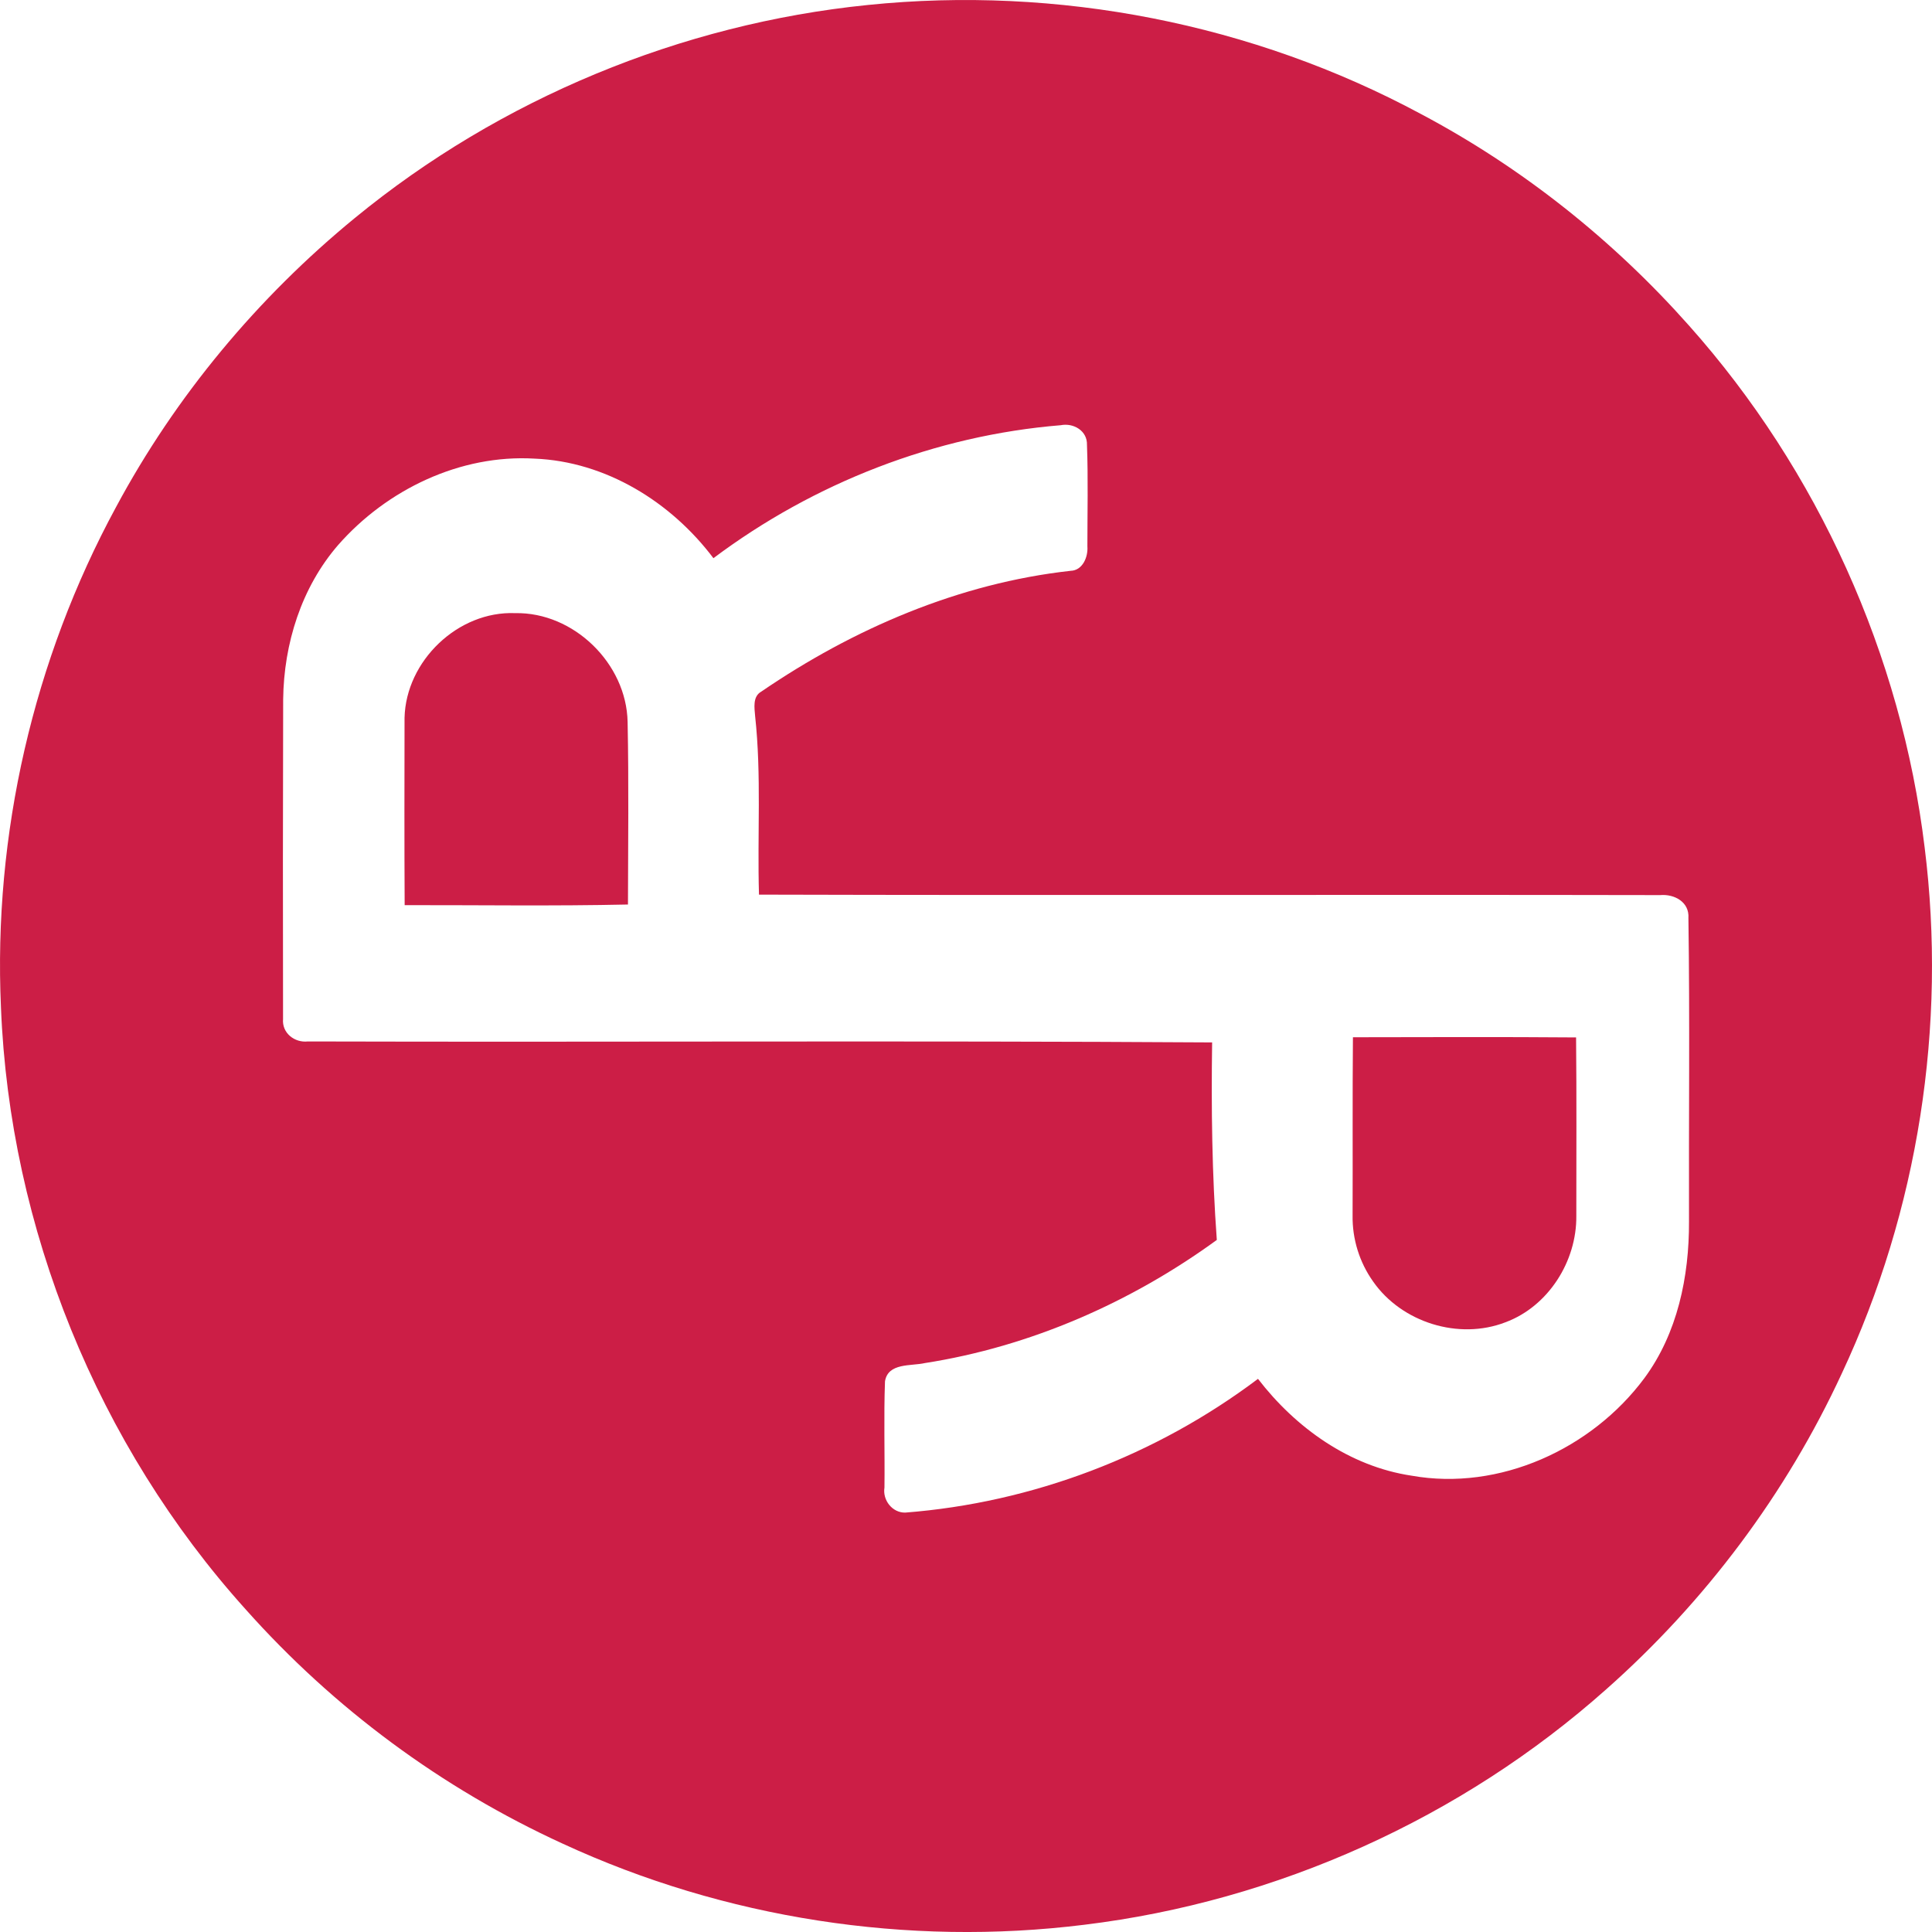
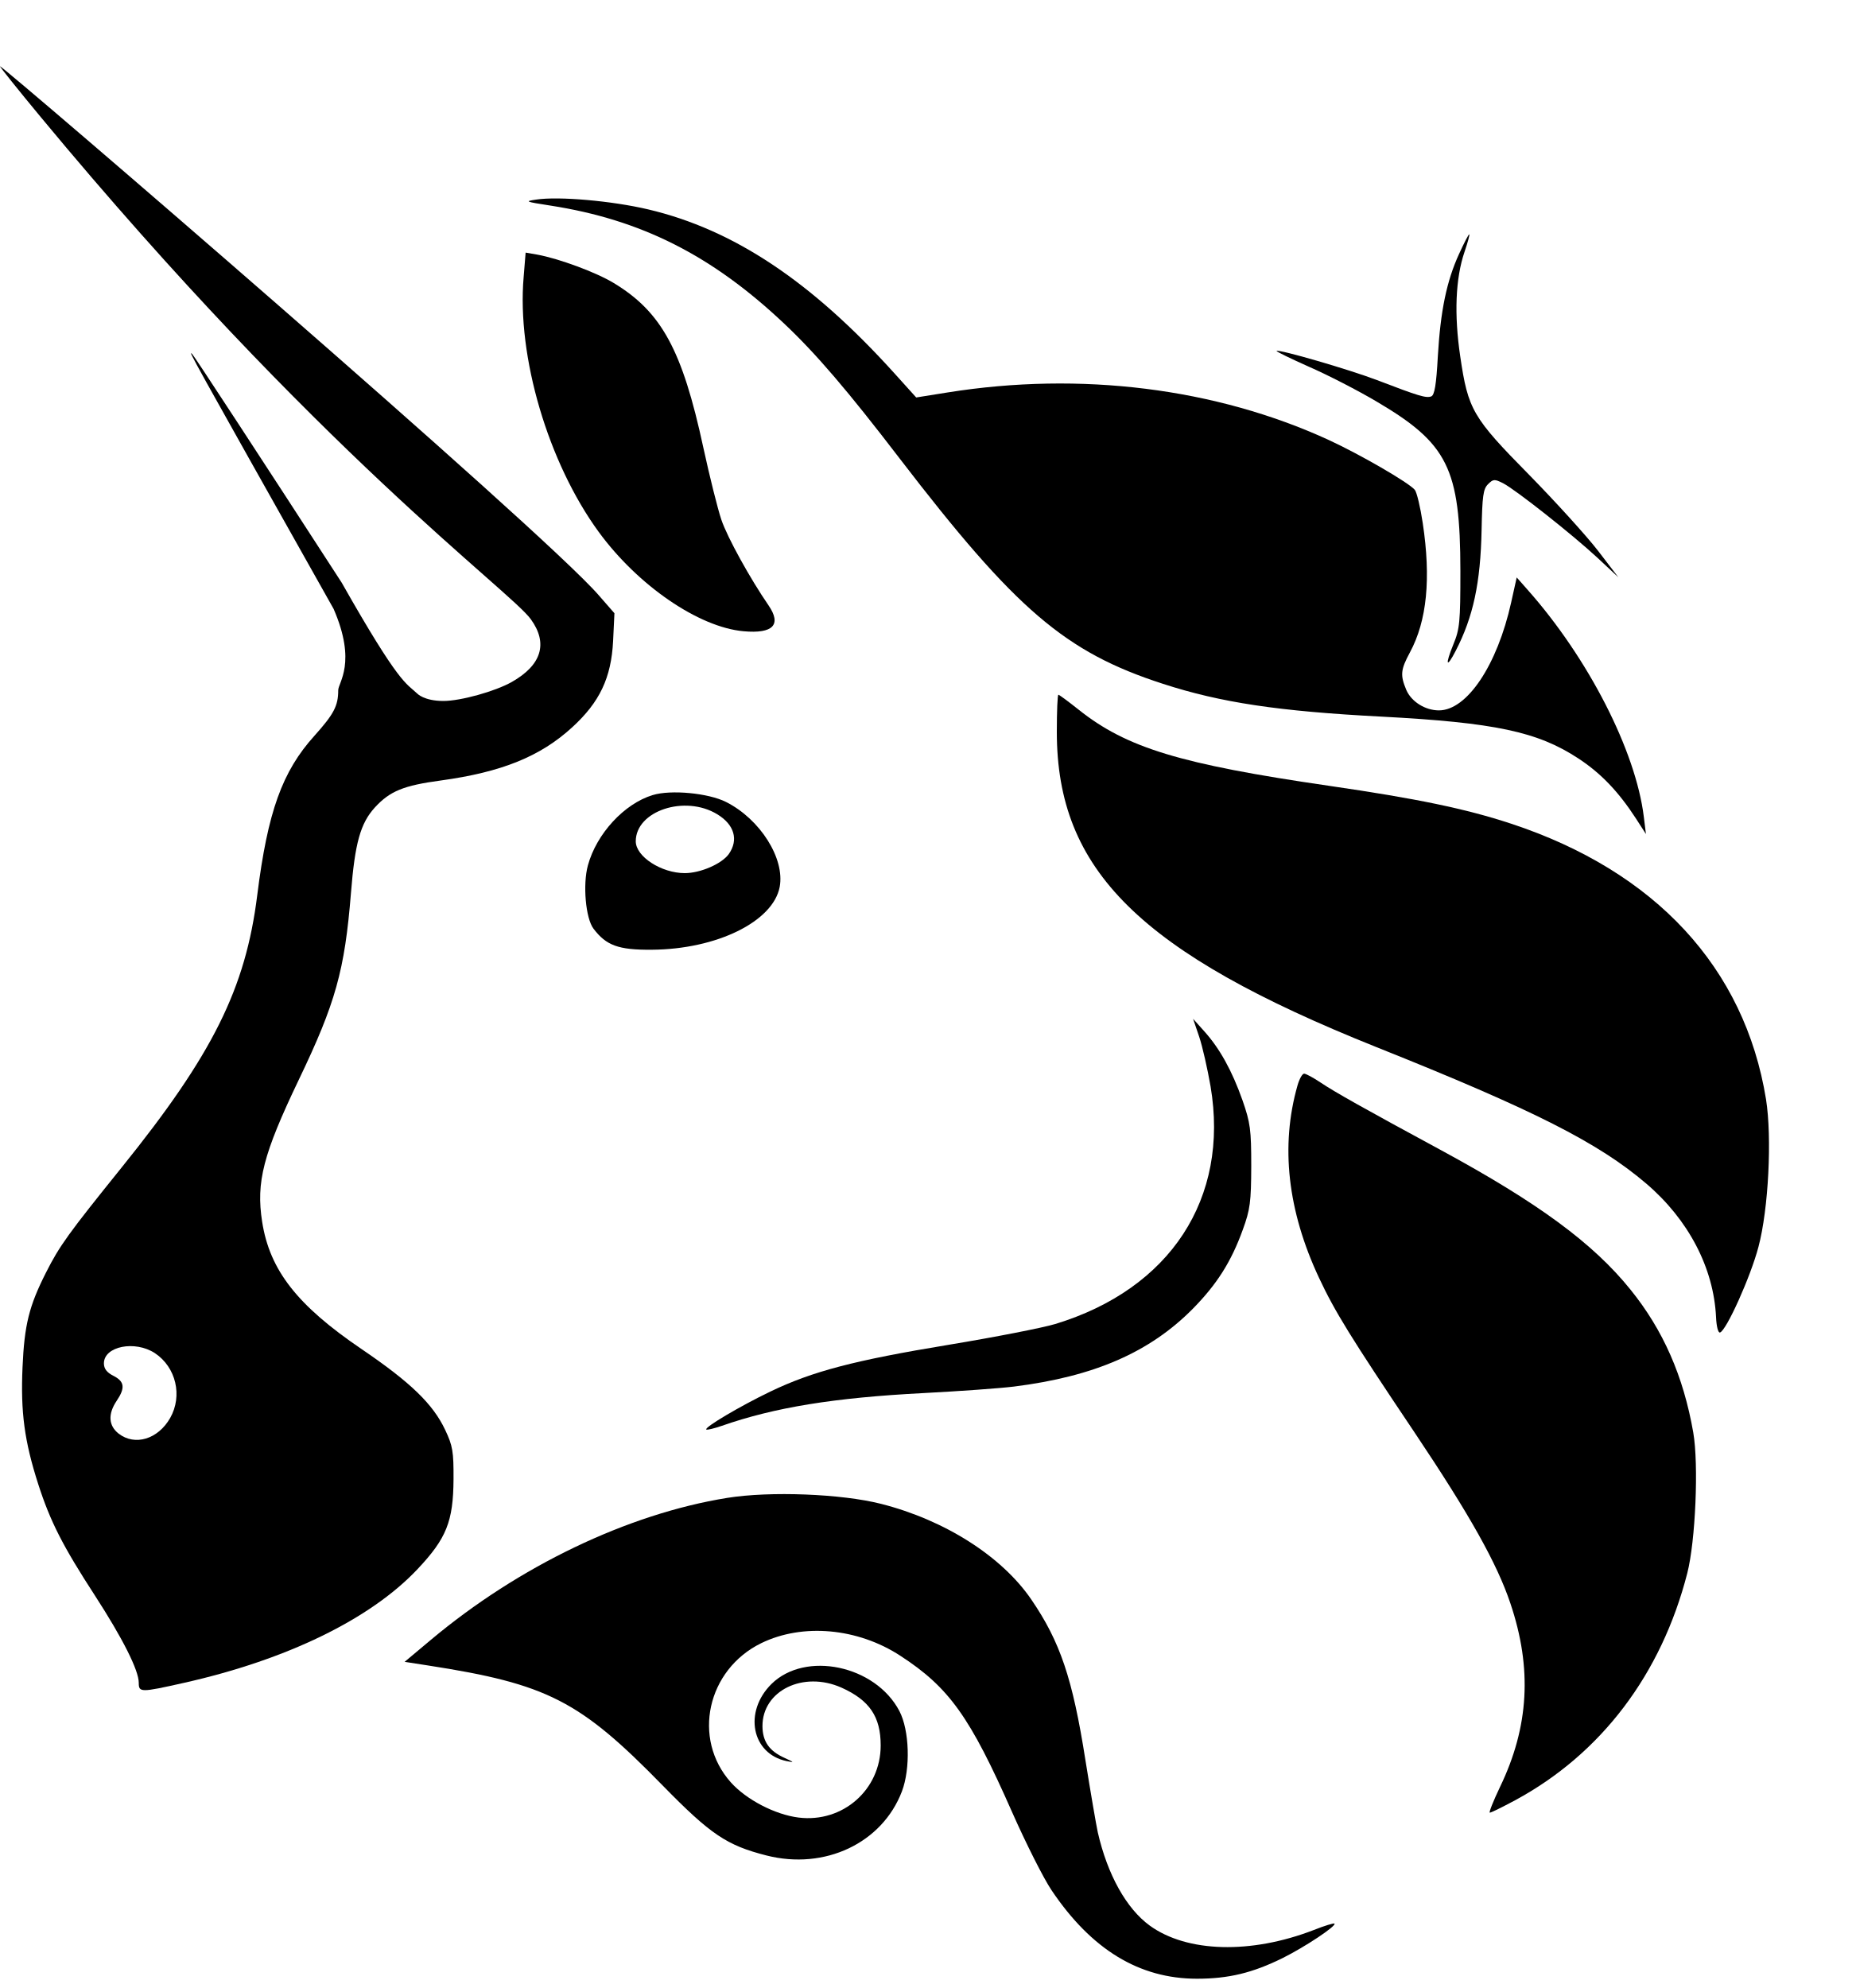
- <svg xmlns="http://www.w3.org/2000/svg" width="2000" height="2000" viewBox="0 0 2000 2000">
-   <g fill="#cc1e46">
-     <path d="M898.41,5.15C1094.85-15,1297,24.41,1470.92,118c104.78,55.52,199,130.49,277.67,219.19,133.43,149.81,219.63,341,243.8,540.1,23.13,184.78-6.75,375.87-85.77,544.52-57.48,124.35-141.35,236.25-243.92,327-149.81,133.37-341,219.44-540.06,243.67C939.39,2015.31,750,1986,582.4,1908.5a993.63,993.63,0,0,1-328.22-242.63C101.11,1495.88,10.07,1271.48,1,1043c-8.1-179.19,33.56-360.29,119.08-518,61.59-114.84,146.56-216.8,247.3-299.37C517.74,102.26,704.91,24.72,898.41,5.15M738.53,577.83c-43.8-58.16-111.41-100.12-185.21-103.06-77-4.54-152.88,32.08-203.19,89.32-38.16,44-56.32,102.27-57,159.93q-.46,165.36-.12,330.78c-1.29,14.6,11.9,24.85,25.71,23.31,312,.86,624.11-1,936.07,1-1,68.22-.12,136.44,4.85,204.47-89,64.78-193.25,110.49-302.27,127.48-14.17,3.25-38.1-.55-41.23,18.89-1.35,36.62-.12,73.37-.55,110-2.09,12.88,8,26.07,21.41,25.89,131.78-10.18,259.81-59,365.27-138.46,39,50.67,94.66,90.61,159,100.24,90.92,16.2,186.5-27.67,240.86-100.79,34.42-46.5,46.56-105.39,46.32-162.32-.31-104.72.92-209.44-.61-314.1,1.17-16.63-14.48-25.09-29.26-23.8-311-.61-622,.37-932.88-.49-1.84-61.59,2.7-123.43-4-184.84C781,732.73,779,721.07,788,716c95.28-65.15,204.91-112.33,320.24-125.09,12.52-.31,18.28-14.42,17.42-25.27,0-35,.86-70.12-.43-105.09.49-14.6-13.93-23-27.18-20.37C968.35,450.78,842.58,499.79,738.53,577.83Z" />
-     <path d="m418.78 743c1.47-58.89 55.34-110.67 114.54-108.28 60.61-1.17 115.21 52.21 116.38 112.63 1.29 63 .49 126 .37 189-77.07 1.71-154.07.54-231.17.65-.36-64.71-.24-129.37-.12-194" />
-     <path d="m1400.55 1073.76c77-.12 154-.43 231 .18.61 61.59.25 123.18.25 184.78.49 46.93-28.9 93.62-73.44 110.12-48.28 18.65-107.3.18-136.87-42.15a115.29 115.29 0 0 1 -21.29 -68.59c.23-61.41-.2-122.87.35-184.34" />
+ <svg xmlns="http://www.w3.org/2000/svg" width="14" height="15" viewBox="0 0 14 15" fill="none">
+   <g style="mix-blend-mode:darken">
+     <path d="M4.152 1.551C3.964 1.522 3.956 1.519 4.045 1.506C4.214 1.48 4.615 1.515 4.891 1.58C5.535 1.732 6.121 2.122 6.747 2.815L6.913 2.999L7.151 2.961C8.153 2.801 9.172 2.928 10.024 3.319C10.259 3.427 10.629 3.641 10.675 3.696C10.69 3.714 10.717 3.827 10.735 3.947C10.798 4.365 10.767 4.684 10.638 4.923C10.568 5.053 10.564 5.094 10.611 5.206C10.649 5.294 10.753 5.36 10.857 5.36C11.069 5.36 11.297 5.019 11.402 4.546L11.444 4.357L11.527 4.451C11.983 4.965 12.342 5.665 12.403 6.163L12.419 6.293L12.343 6.175C12.211 5.972 12.078 5.833 11.908 5.722C11.602 5.521 11.279 5.452 10.422 5.407C9.648 5.367 9.21 5.301 8.776 5.16C8.037 4.921 7.665 4.602 6.787 3.458C6.397 2.949 6.157 2.668 5.917 2.442C5.372 1.927 4.837 1.657 4.152 1.551Z" fill="black" />
+     <path d="M10.849 2.686C10.869 2.346 10.915 2.121 11.009 1.916C11.046 1.835 11.08 1.768 11.086 1.768C11.091 1.768 11.075 1.828 11.05 1.901C10.982 2.101 10.971 2.373 11.018 2.69C11.077 3.092 11.111 3.15 11.539 3.584C11.739 3.788 11.972 4.045 12.057 4.155L12.211 4.356L12.057 4.212C11.869 4.037 11.436 3.695 11.341 3.646C11.277 3.614 11.267 3.614 11.228 3.653C11.191 3.689 11.184 3.743 11.179 3.999C11.171 4.398 11.116 4.654 10.984 4.91C10.913 5.048 10.902 5.019 10.966 4.862C11.014 4.746 11.019 4.694 11.019 4.308C11.018 3.533 10.925 3.346 10.382 3.027C10.245 2.946 10.018 2.829 9.878 2.768C9.739 2.706 9.628 2.652 9.632 2.648C9.647 2.633 10.177 2.787 10.39 2.868C10.708 2.99 10.76 3.005 10.799 2.991C10.824 2.981 10.837 2.906 10.849 2.686Z" fill="black" />
+     <path d="M4.517 4.013C4.136 3.491 3.899 2.69 3.951 2.091L3.966 1.906L4.053 1.921C4.217 1.951 4.498 2.055 4.63 2.135C4.991 2.353 5.148 2.64 5.307 3.378C5.354 3.594 5.415 3.839 5.443 3.922C5.488 4.055 5.66 4.366 5.799 4.568C5.899 4.714 5.833 4.783 5.611 4.763C5.272 4.733 4.813 4.418 4.517 4.013Z" fill="black" />
+     <path d="M10.386 7.901C8.602 7.187 7.974 6.567 7.974 5.522C7.974 5.368 7.979 5.242 7.986 5.242C7.992 5.242 8.061 5.293 8.139 5.355C8.501 5.643 8.906 5.766 10.027 5.929C10.688 6.025 11.059 6.102 11.402 6.215C12.49 6.574 13.164 7.302 13.325 8.294C13.371 8.583 13.344 9.123 13.268 9.408C13.209 9.633 13.026 10.039 12.978 10.054C12.964 10.059 12.951 10.008 12.948 9.938C12.93 9.566 12.74 9.203 12.422 8.931C12.06 8.622 11.575 8.376 10.386 7.901Z" fill="black" />
+     <path d="M9.134 8.197C9.111 8.065 9.073 7.896 9.048 7.822L9.002 7.687L9.087 7.782C9.204 7.912 9.296 8.079 9.375 8.302C9.434 8.472 9.441 8.522 9.441 8.798C9.44 9.069 9.433 9.126 9.377 9.279C9.29 9.52 9.182 9.69 9.001 9.874C8.675 10.204 8.256 10.386 7.651 10.462C7.546 10.475 7.24 10.497 6.971 10.511C6.292 10.546 5.845 10.619 5.444 10.759C5.386 10.779 5.335 10.791 5.329 10.786C5.313 10.77 5.587 10.608 5.812 10.5C6.13 10.347 6.447 10.264 7.157 10.147C7.508 10.089 7.87 10.018 7.962 9.99C8.83 9.726 9.277 9.043 9.134 8.197Z" fill="black" />
+     <path d="M9.952 9.641C9.715 9.135 9.66 8.646 9.79 8.19C9.804 8.141 9.826 8.101 9.84 8.101C9.853 8.101 9.909 8.131 9.964 8.168C10.073 8.241 10.292 8.364 10.876 8.68C11.604 9.075 12.02 9.38 12.302 9.73C12.549 10.035 12.702 10.384 12.776 10.808C12.818 11.049 12.793 11.628 12.731 11.87C12.535 12.634 12.08 13.234 11.431 13.584C11.336 13.635 11.251 13.677 11.241 13.677C11.232 13.678 11.267 13.59 11.318 13.483C11.537 13.029 11.562 12.588 11.396 12.097C11.295 11.796 11.089 11.429 10.673 10.808C10.189 10.087 10.071 9.895 9.952 9.641Z" fill="black" />
+     <path d="M3.25 12.374C3.913 11.818 4.736 11.423 5.487 11.302C5.81 11.25 6.349 11.271 6.648 11.347C7.128 11.469 7.558 11.742 7.781 12.068C7.999 12.387 8.093 12.664 8.19 13.282C8.229 13.525 8.271 13.77 8.283 13.825C8.356 14.145 8.499 14.401 8.675 14.529C8.956 14.733 9.439 14.746 9.914 14.562C9.994 14.53 10.064 14.509 10.069 14.514C10.086 14.531 9.847 14.69 9.678 14.774C9.451 14.886 9.271 14.93 9.031 14.93C8.596 14.93 8.235 14.71 7.934 14.262C7.874 14.173 7.741 13.909 7.637 13.674C7.319 12.953 7.162 12.733 6.793 12.493C6.471 12.283 6.056 12.246 5.744 12.398C5.335 12.598 5.22 13.118 5.514 13.448C5.631 13.579 5.848 13.692 6.026 13.714C6.359 13.755 6.645 13.504 6.645 13.17C6.645 12.953 6.561 12.829 6.35 12.734C6.061 12.605 5.752 12.756 5.753 13.025C5.754 13.14 5.804 13.212 5.92 13.264C5.994 13.298 5.996 13.3 5.935 13.288C5.671 13.233 5.609 12.916 5.821 12.706C6.077 12.454 6.605 12.565 6.786 12.91C6.862 13.055 6.871 13.343 6.805 13.517C6.656 13.907 6.223 14.112 5.783 14C5.484 13.924 5.362 13.842 5.001 13.473C4.374 12.831 4.131 12.706 3.227 12.566L3.053 12.539L3.25 12.374Z" fill="black" />
+     <path fill-rule="evenodd" clip-rule="evenodd" d="M0.308 0.884C2.402 3.41 3.845 4.452 4.005 4.672C4.137 4.854 4.087 5.018 3.861 5.146C3.735 5.217 3.475 5.289 3.346 5.289C3.199 5.289 3.148 5.233 3.148 5.233C3.063 5.153 3.015 5.167 2.578 4.396C1.972 3.46 1.464 2.684 1.45 2.671C1.418 2.641 1.419 2.642 2.517 4.594C2.694 5.001 2.552 5.15 2.552 5.208C2.552 5.326 2.519 5.388 2.373 5.551C2.129 5.821 2.02 6.125 1.941 6.754C1.853 7.459 1.605 7.957 0.917 8.81C0.515 9.309 0.449 9.4 0.347 9.602C0.219 9.855 0.184 9.997 0.17 10.316C0.155 10.655 0.184 10.873 0.288 11.197C0.379 11.48 0.474 11.666 0.717 12.04C0.926 12.363 1.047 12.603 1.047 12.697C1.047 12.771 1.061 12.771 1.386 12.698C2.163 12.524 2.794 12.217 3.149 11.841C3.369 11.608 3.42 11.48 3.422 11.161C3.423 10.953 3.416 10.909 3.359 10.789C3.267 10.594 3.099 10.431 2.728 10.179C2.243 9.85 2.035 9.584 1.978 9.219C1.931 8.919 1.986 8.708 2.254 8.148C2.532 7.569 2.601 7.322 2.648 6.739C2.678 6.362 2.719 6.213 2.828 6.093C2.942 5.969 3.044 5.927 3.326 5.889C3.785 5.826 4.077 5.708 4.317 5.488C4.525 5.298 4.612 5.114 4.626 4.837L4.636 4.627L4.519 4.493C4.098 4.004 0.026 0.5 0 0.5C-0.005 0.5 0.133 0.673 0.308 0.884ZM1.284 10.699C1.379 10.531 1.328 10.316 1.169 10.21C1.018 10.111 0.784 10.158 0.784 10.287C0.784 10.327 0.806 10.356 0.856 10.381C0.94 10.424 0.946 10.472 0.88 10.57C0.813 10.67 0.819 10.757 0.895 10.817C1.018 10.912 1.192 10.86 1.284 10.699Z" fill="black" />
+     <path fill-rule="evenodd" clip-rule="evenodd" d="M4.925 5.999C4.71 6.064 4.501 6.291 4.436 6.529C4.396 6.674 4.419 6.929 4.478 7.007C4.574 7.134 4.666 7.168 4.917 7.166C5.407 7.163 5.833 6.954 5.883 6.692C5.923 6.478 5.736 6.181 5.478 6.051C5.345 5.984 5.062 5.957 4.925 5.999ZM5.499 6.444C5.574 6.337 5.541 6.222 5.412 6.144C5.168 5.995 4.797 6.118 4.797 6.348C4.797 6.463 4.99 6.588 5.167 6.588C5.285 6.588 5.446 6.518 5.499 6.444Z" fill="black" />
  </g>
</svg>
